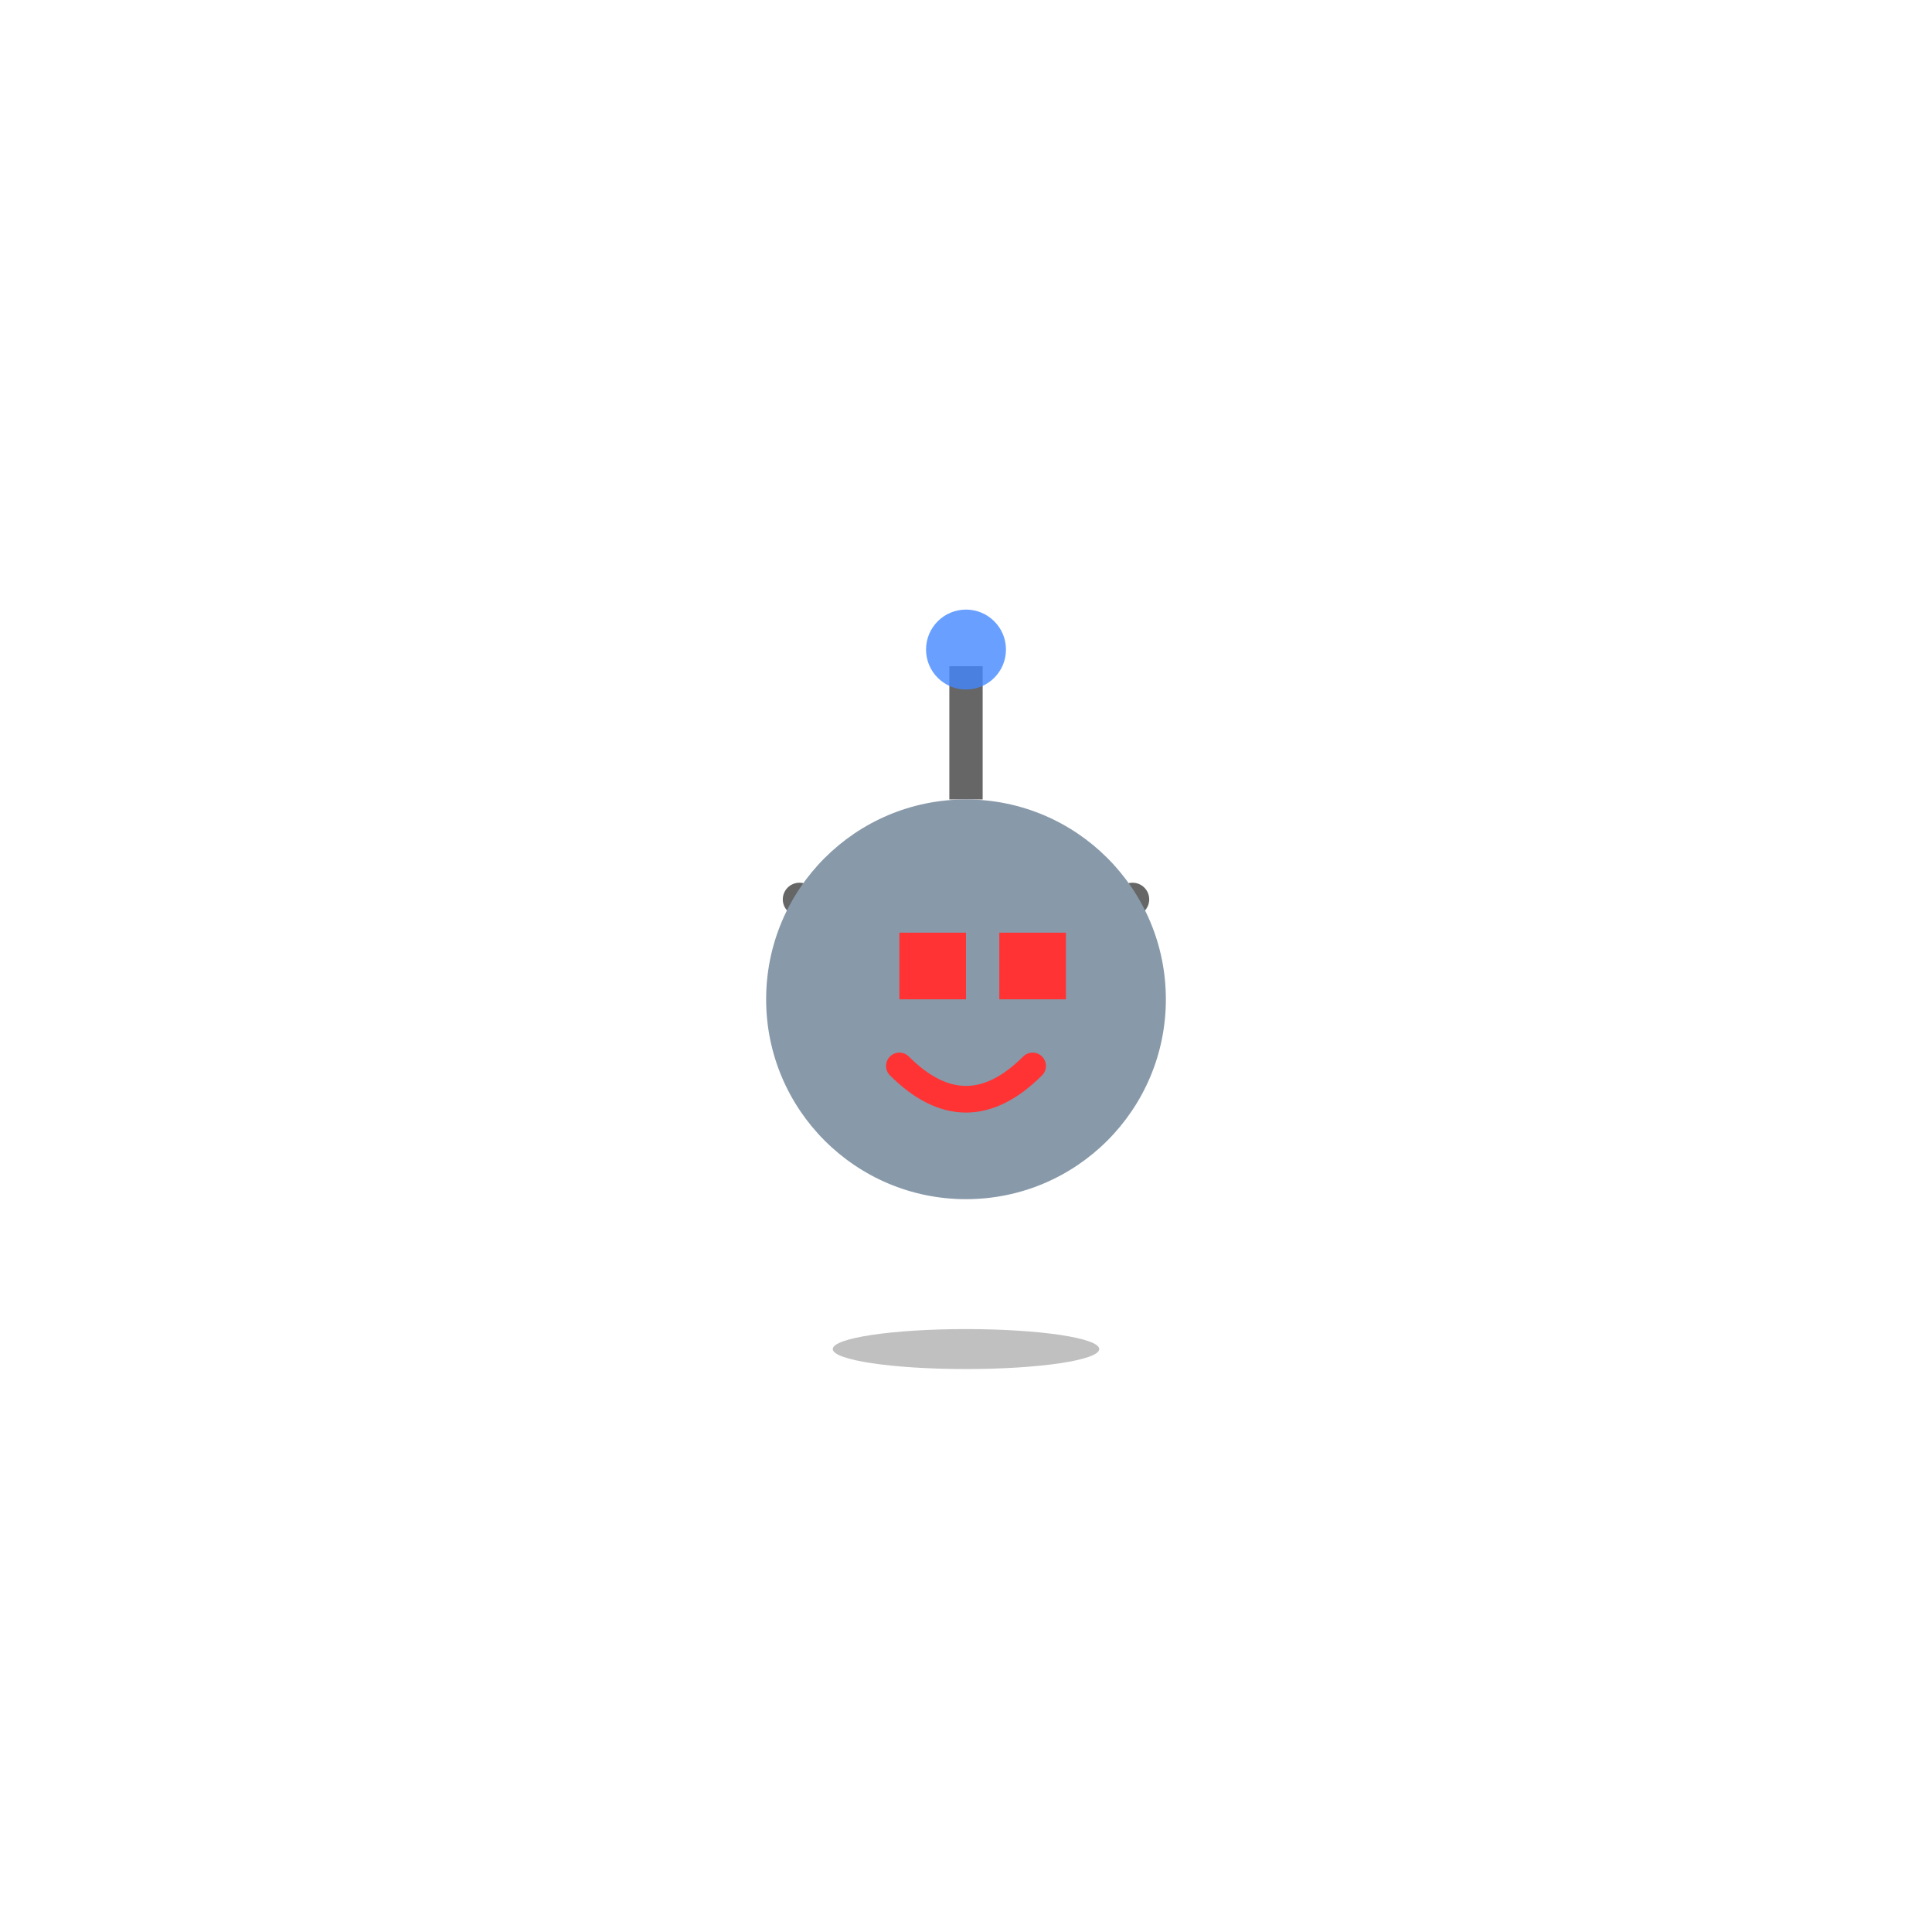
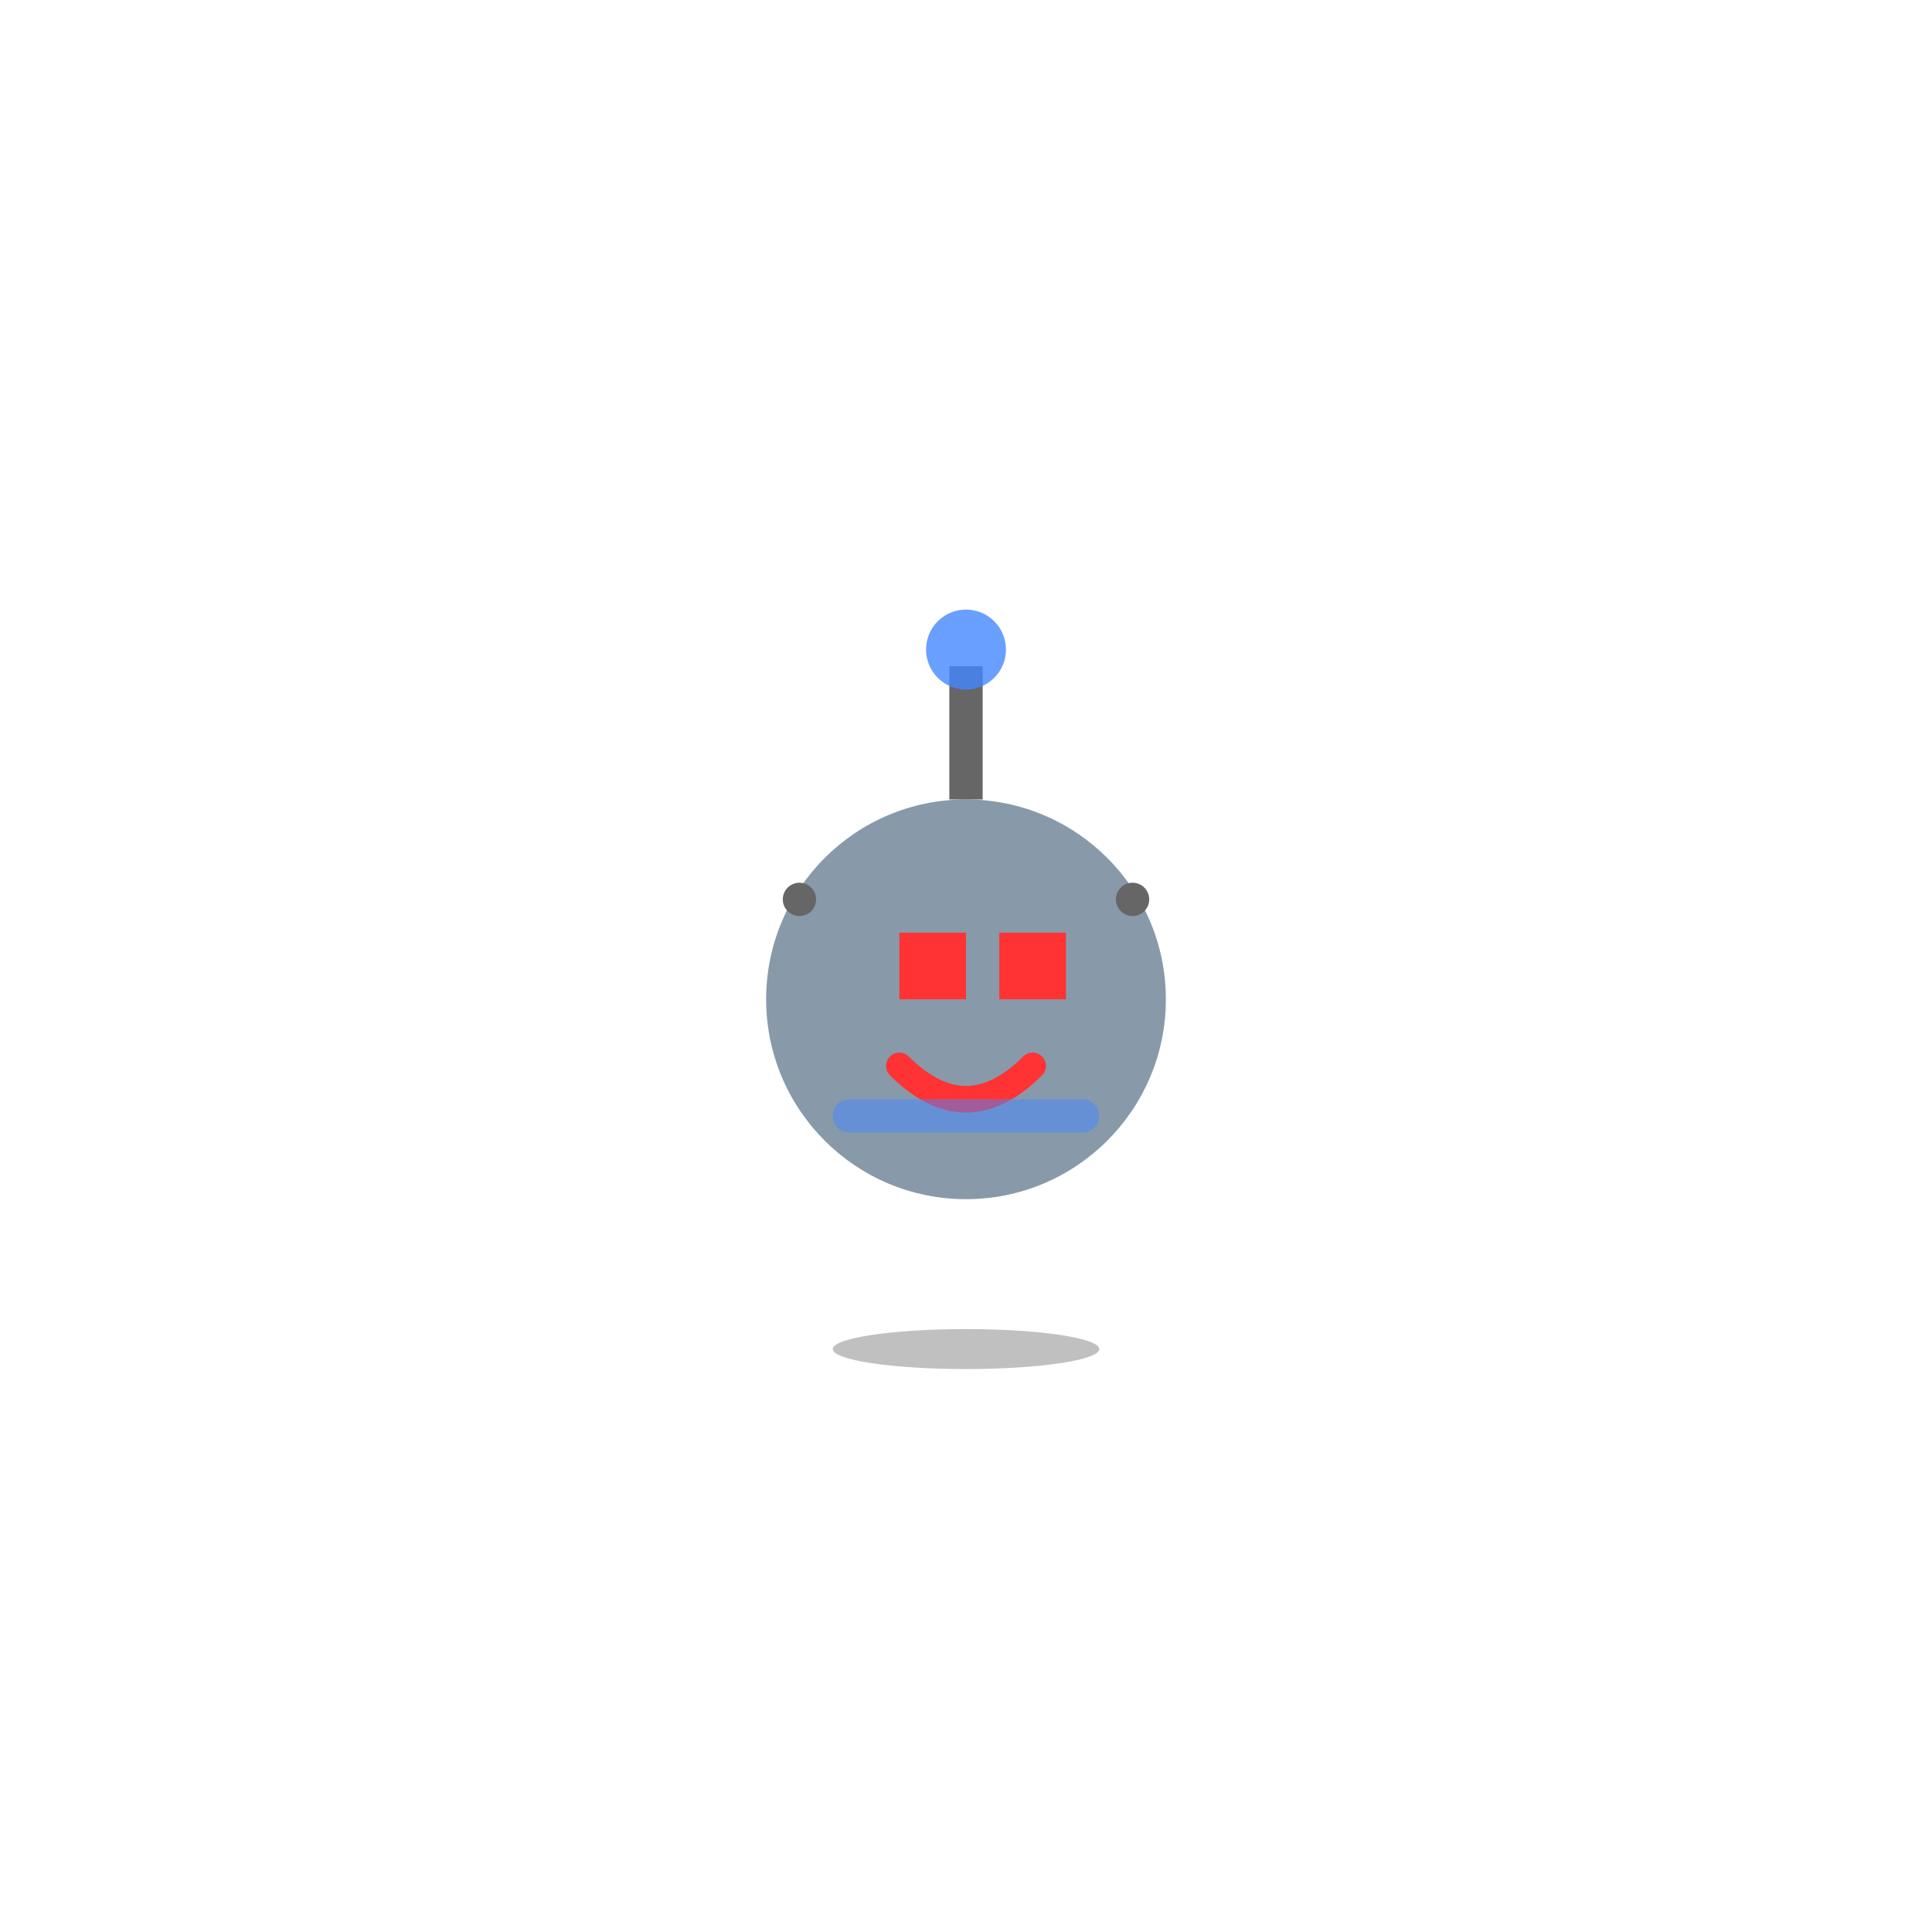
<svg xmlns="http://www.w3.org/2000/svg" viewBox="-18 -18 58 58" fill="none">
  <defs>
    <style>
-       .idle-body {
-         transform-origin: 11px 18px;
-         animation: idle-breathe 3.2s ease-in-out infinite, idle-sway 6s ease-in-out infinite;
-         animation: happy-bounce 0.5s ease infinite;
-       }
-       .idle-eye {
-         transform-origin: 11px 11px;
-         animation: idle-blink 4s ease-in-out infinite;
-       }
-       .idle-shadow {
-         transform-origin: 11px 22.5px;
-         animation: idle-shadow-pulse 3.2s ease-in-out infinite;
-       }
+       .idle-body { transform-origin: 11px 18px; animation: idle-breathe 3.2s ease-in-out infinite, idle-sway 6s ease-in-out infinite; animation: happy-bounce 0.5s ease infinite; }
+       .idle-eye { transform-origin: 11px 11px; animation: idle-blink 4s ease-in-out infinite; }
+       .idle-shadow { transform-origin: 11px 22.5px; animation: idle-shadow-pulse 3.2s ease-in-out infinite; }
      .think-bubble { animation: think-bubble-float 3s ease-in-out infinite; }
      .zzz text { animation: zzz-float 2s ease-in-out infinite; }
-       @keyframes idle-breathe {
-         0%,100% { transform: scaleY(1) translateY(0); }
-         50%     { transform: scaleY(0.97) translateY(0.3px); }
-       }
-       @keyframes idle-sway {
-         0%,100% { transform: rotate(0deg); }
-         25%     { transform: rotate(1.2deg); }
-         75%     { transform: rotate(-1.2deg); }
-       }
-       @keyframes idle-blink {
-         0%,8%,100% { transform: scaleY(1); }
-         4%          { transform: scaleY(0.08); }
-       }
-       @keyframes idle-shadow-pulse {
-         0%,100% { transform: scaleX(1); opacity: 0.35; }
-         50%     { transform: scaleX(0.96); opacity: 0.28; }
-       }
-       @keyframes wk-bob {
-         0%,100% { transform: translateY(0); }
-         50%     { transform: translateY(-1.5px); }
-       }
-       @keyframes happy-bounce {
-         0%,100% { transform: translateY(0) rotate(0); }
-         50%     { transform: translateY(-3px) rotate(3deg); }
-       }
-       @keyframes think-bubble-float {
-         0%,100% { transform: translateY(0); opacity: 0.8; }
-         50%     { transform: translateY(-2px); opacity: 1; }
-       }
-       @keyframes zzz-float {
-         0%,100% { transform: translateY(0); opacity: 0.3; }
-         50%     { transform: translateY(-3px); opacity: 0.8; }
-       }
+       @keyframes idle-breathe { 0%,100% { transform: scaleY(1) translateY(0); } 50% { transform: scaleY(0.97) translateY(0.3px); } }
+       @keyframes idle-sway { 0%,100% { transform: rotate(0deg); } 25% { transform: rotate(1.2deg); } 75% { transform: rotate(-1.2deg); } }
+       @keyframes idle-blink { 0%,8%,100% { transform: scaleY(1); } 4% { transform: scaleY(0.08); } }
+       @keyframes idle-shadow-pulse { 0%,100% { transform: scaleX(1); opacity: 0.35; } 50% { transform: scaleX(0.96); opacity: 0.28; } }
+       @keyframes wk-bob { 0%,100% { transform: translateY(0); } 50% { transform: translateY(-1.5px); } }
+       @keyframes happy-bounce { 0%,100% { transform: translateY(0) rotate(0); } 50% { transform: translateY(-3px) rotate(3deg); } }
+       @keyframes think-bubble-float { 0%,100% { transform: translateY(0); opacity: 0.8; } 50% { transform: translateY(-2px); opacity: 1; } }
+       @keyframes zzz-float { 0%,100% { transform: translateY(0); opacity: 0.3; } 50% { transform: translateY(-3px); opacity: 0.8; } }
    </style>
  </defs>
  <ellipse class="idle-shadow" cx="11" cy="22.5" rx="4" ry="0.6" fill="#c0c0c0" />
  <g class="idle-body">
-     <line x1="11" y1="2" x2="11" y2="6" stroke="#666" stroke-width="1" />
-     <circle cx="11" cy="1.5" r="1.2" fill="#4488FF" opacity="0.8" />
-     <rect x="7" y="15" width="8" height="1" rx="0.5" fill="#4488FF" opacity="0.5" />
-     <circle cx="6" cy="9" r="0.5" fill="#666" />
-     <circle cx="16" cy="9" r="0.5" fill="#666" />
    <rect x="5" y="6" width="12" height="12" rx="6" fill="#8899AA" />
    <g class="idle-eye">
      <rect x="9" y="10" width="2" height="2" fill="#FF3333" />
      <rect x="12" y="10" width="2" height="2" fill="#FF3333" />
    </g>
    <path d="M9 14 Q11 16 13 14" stroke="#FF3333" stroke-width="0.8" stroke-linecap="round" fill="none" />
+     <line x1="11" y1="2" x2="11" y2="6" stroke="#666" stroke-width="1" />
+     <circle cx="11" cy="1.5" r="1.2" fill="#4488FF" opacity="0.8" />
+     <rect x="7" y="15" width="8" height="1" rx="0.5" fill="#4488FF" opacity="0.5" />
+     <circle cx="6" cy="9" r="0.5" fill="#666" />
+     <circle cx="16" cy="9" r="0.5" fill="#666" />
  </g>
</svg>
